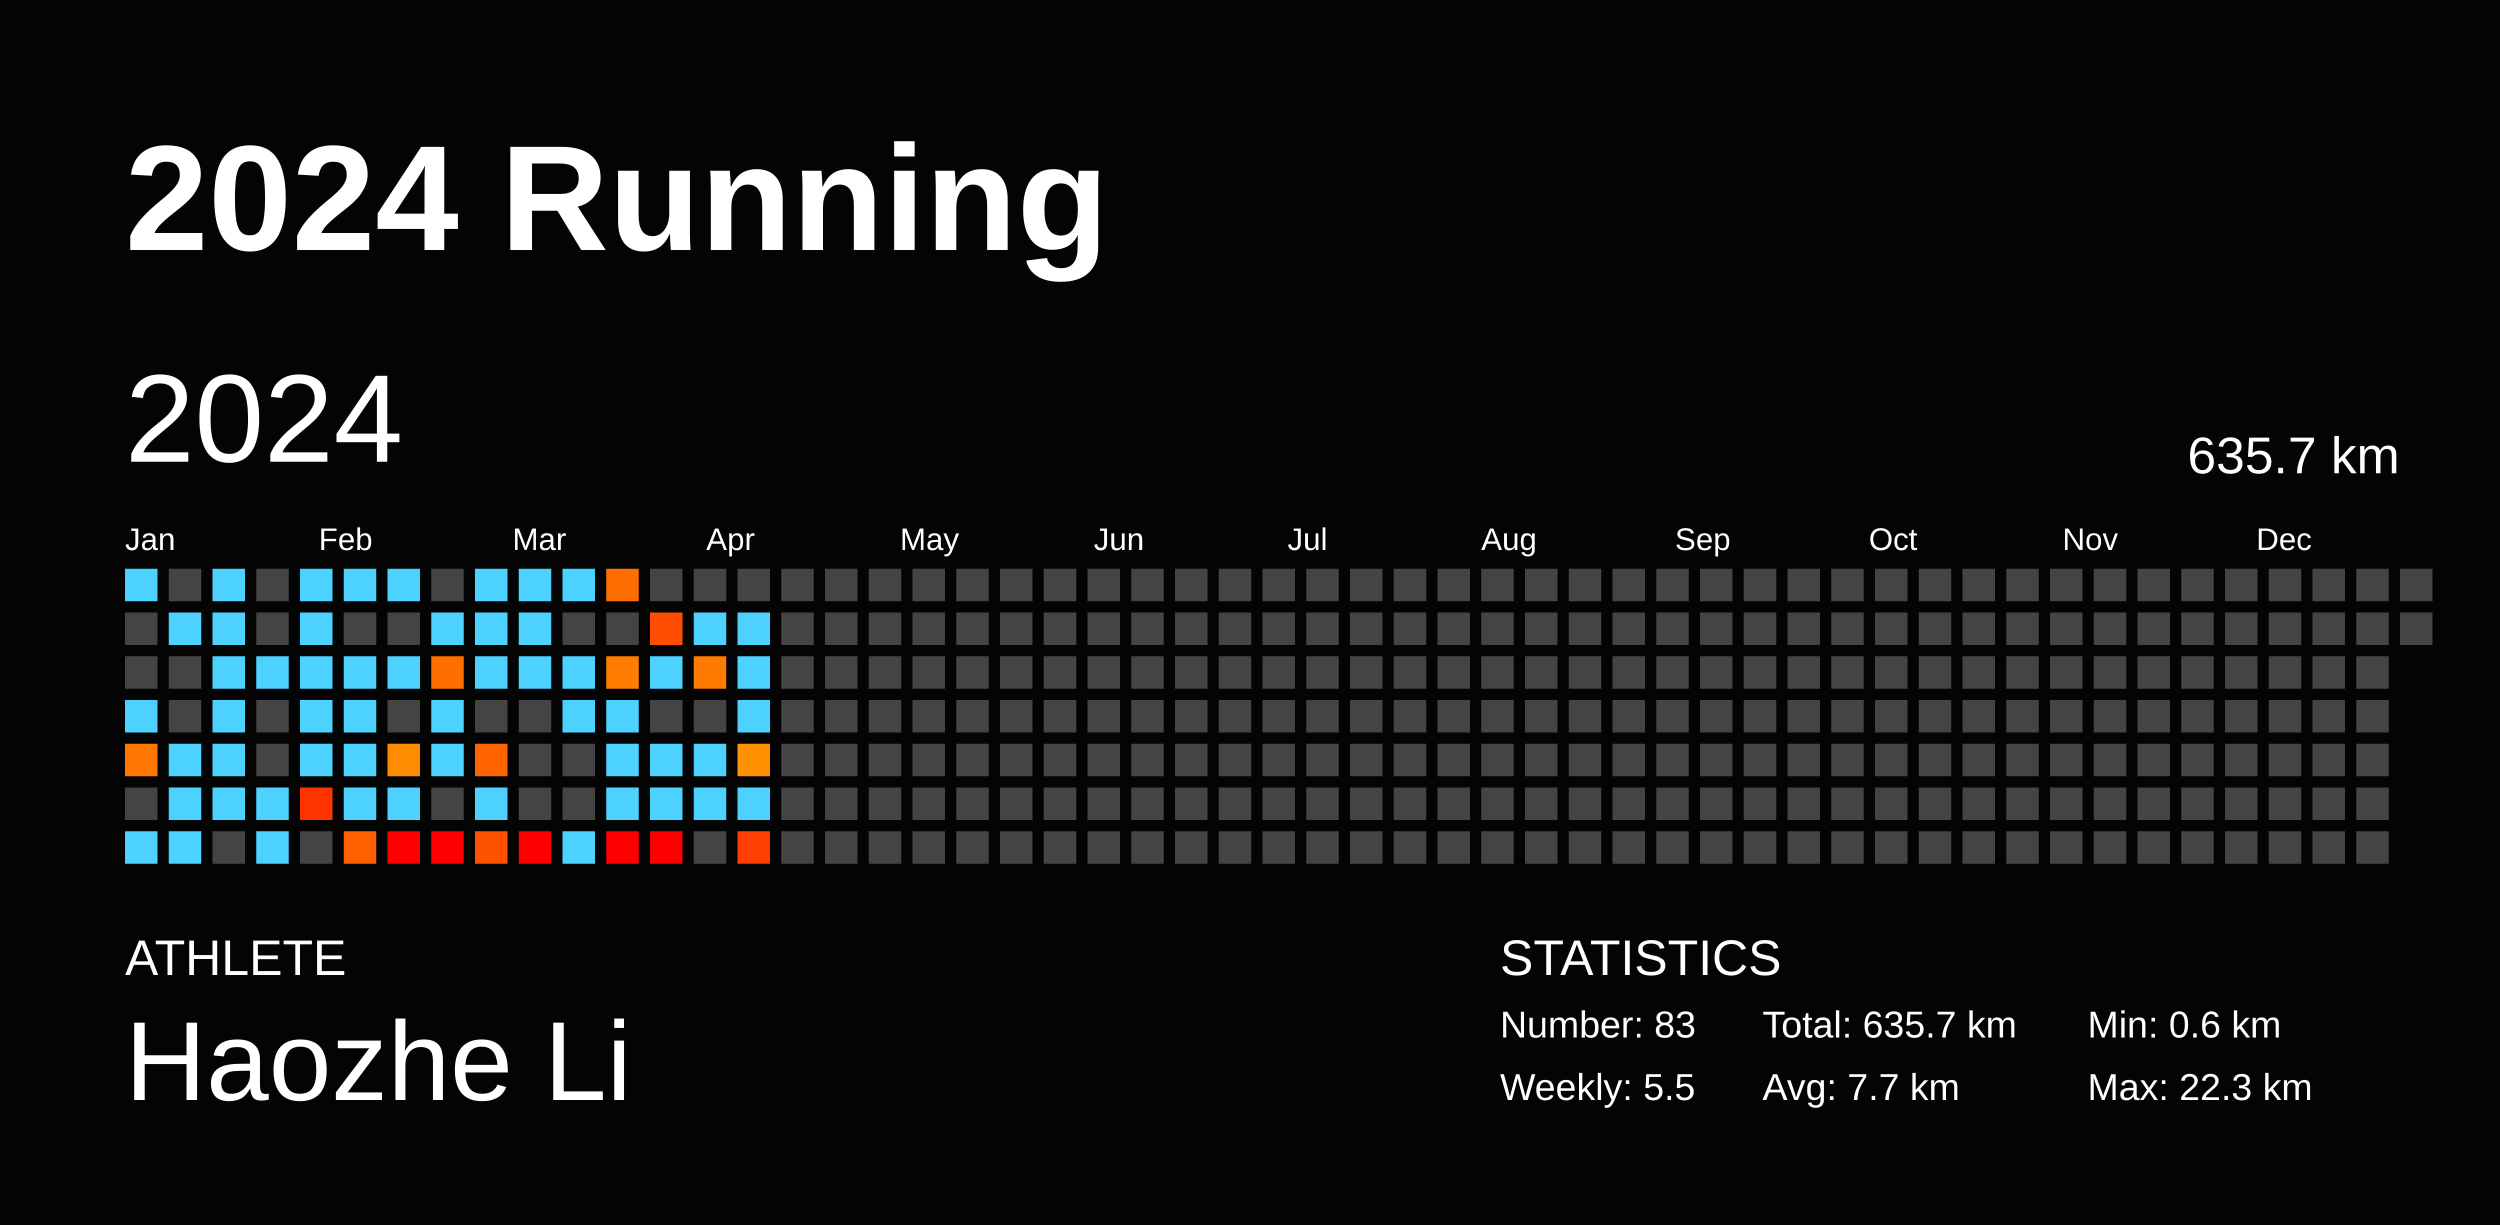
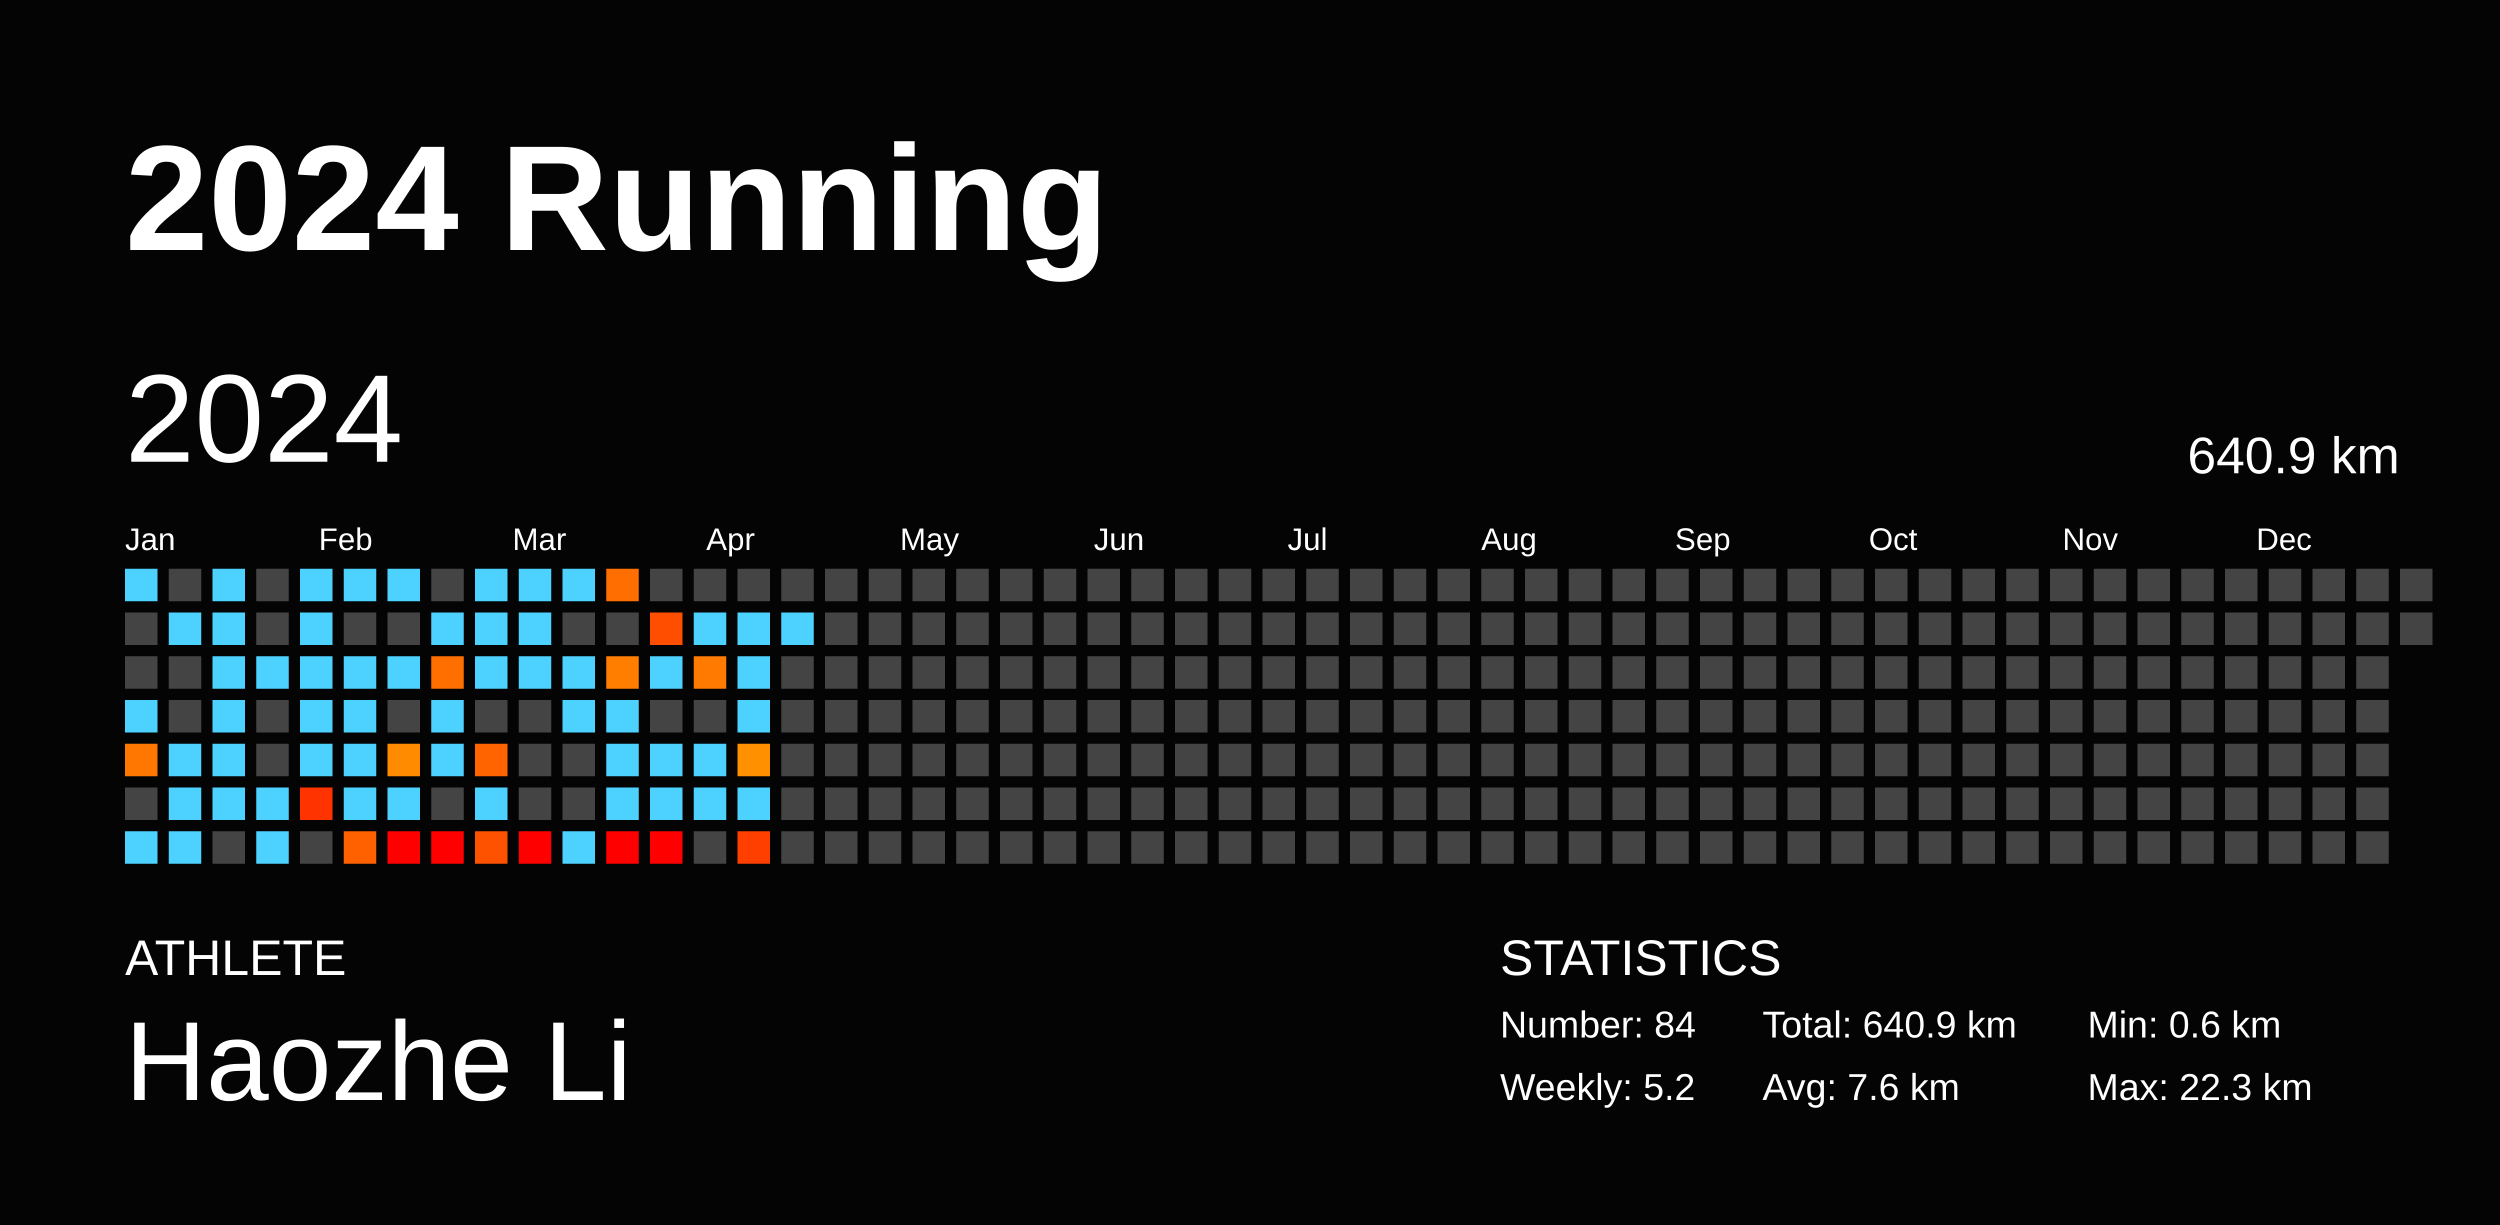
<svg xmlns="http://www.w3.org/2000/svg" baseProfile="full" height="98mm" version="1.1" viewBox="0,0,200,98" width="200mm">
  <defs />
  <rect fill="#040404" height="98" width="200" x="0" y="0" />
  <text fill="#FFFFFF" style="font-size:12px; font-family:Arial; font-weight:bold;" x="10" y="20">2024 Running</text>
  <text fill="#FFFFFF" style="font-size:4px; font-family:Arial" x="10" y="78">ATHLETE</text>
  <text fill="#FFFFFF" style="font-size:9px; font-family:Arial" x="10" y="88">Haozhe Li</text>
  <text fill="#FFFFFF" style="font-size:4px; font-family:Arial" x="120" y="78">STATISTICS</text>
-   <text fill="#FFFFFF" style="font-size:3px; font-family:Arial" x="120" y="83">Number: 83</text>
-   <text fill="#FFFFFF" style="font-size:3px; font-family:Arial" x="120" y="88">Weekly: 5.5</text>
-   <text fill="#FFFFFF" style="font-size:3px; font-family:Arial" x="141" y="83">Total: 635.7 km</text>
-   <text fill="#FFFFFF" style="font-size:3px; font-family:Arial" x="141" y="88">Avg: 7.7 km</text>
+   <text fill="#FFFFFF" style="font-size:3px; font-family:Arial" x="120" y="83">Number: 84</text>
+   <text fill="#FFFFFF" style="font-size:3px; font-family:Arial" x="120" y="88">Weekly: 5.2</text>
+   <text fill="#FFFFFF" style="font-size:3px; font-family:Arial" x="141" y="83">Total: 640.9 km</text>
+   <text fill="#FFFFFF" style="font-size:3px; font-family:Arial" x="141" y="88">Avg: 7.6 km</text>
  <text fill="#FFFFFF" style="font-size:3px; font-family:Arial" x="167" y="83">Min: 0.6 km</text>
  <text fill="#FFFFFF" style="font-size:3px; font-family:Arial" x="167" y="88">Max: 22.3 km</text>
  <text dominant-baseline="hanging" fill="#FFFFFF" style="font-size:10.0px; font-family:Arial;" x="10" y="30">2024</text>
-   <text dominant-baseline="hanging" fill="#FFFFFF" style="font-size:4.125px; font-family:Arial;" x="175" y="35">635.7 km</text>
+   <text dominant-baseline="hanging" fill="#FFFFFF" style="font-size:4.125px; font-family:Arial;" x="175" y="35">640.9 km</text>
  <text fill="#FFFFFF" style="font-size:2.5px; font-family:Arial" x="10.0" y="44">Jan</text>
  <text fill="#FFFFFF" style="font-size:2.5px; font-family:Arial" x="25.5" y="44">Feb</text>
  <text fill="#FFFFFF" style="font-size:2.5px; font-family:Arial" x="41.0" y="44">Mar</text>
  <text fill="#FFFFFF" style="font-size:2.5px; font-family:Arial" x="56.5" y="44">Apr</text>
  <text fill="#FFFFFF" style="font-size:2.5px; font-family:Arial" x="72.0" y="44">May</text>
  <text fill="#FFFFFF" style="font-size:2.5px; font-family:Arial" x="87.5" y="44">Jun</text>
  <text fill="#FFFFFF" style="font-size:2.5px; font-family:Arial" x="103.0" y="44">Jul</text>
  <text fill="#FFFFFF" style="font-size:2.5px; font-family:Arial" x="118.5" y="44">Aug</text>
  <text fill="#FFFFFF" style="font-size:2.5px; font-family:Arial" x="134.0" y="44">Sep</text>
  <text fill="#FFFFFF" style="font-size:2.5px; font-family:Arial" x="149.5" y="44">Oct</text>
  <text fill="#FFFFFF" style="font-size:2.5px; font-family:Arial" x="165.0" y="44">Nov</text>
  <text fill="#FFFFFF" style="font-size:2.5px; font-family:Arial" x="180.5" y="44">Dec</text>
  <rect fill="#4dd2ff" height="2.6" width="2.6" x="10.0" y="45.5" />
  <rect fill="#444444" height="2.6" width="2.6" x="10.0" y="49.0" />
  <rect fill="#444444" height="2.6" width="2.6" x="10.0" y="52.5" />
  <rect fill="#4dd2ff" height="2.6" width="2.6" x="10.0" y="56.0" />
  <rect fill="#ff7700" height="2.6" width="2.6" x="10.0" y="59.5" />
  <rect fill="#444444" height="2.6" width="2.6" x="10.0" y="63.0" />
  <rect fill="#4dd2ff" height="2.6" width="2.6" x="10.0" y="66.5" />
  <rect fill="#444444" height="2.6" width="2.6" x="13.5" y="45.5" />
  <rect fill="#4dd2ff" height="2.6" width="2.6" x="13.5" y="49.0" />
  <rect fill="#444444" height="2.6" width="2.6" x="13.5" y="52.5" />
  <rect fill="#444444" height="2.6" width="2.6" x="13.5" y="56.0" />
  <rect fill="#4dd2ff" height="2.6" width="2.6" x="13.5" y="59.5" />
  <rect fill="#4dd2ff" height="2.6" width="2.6" x="13.5" y="63.0" />
  <rect fill="#4dd2ff" height="2.6" width="2.6" x="13.5" y="66.5" />
  <rect fill="#4dd2ff" height="2.6" width="2.6" x="17.0" y="45.5" />
  <rect fill="#4dd2ff" height="2.6" width="2.6" x="17.0" y="49.0" />
  <rect fill="#4dd2ff" height="2.6" width="2.6" x="17.0" y="52.5" />
  <rect fill="#4dd2ff" height="2.6" width="2.6" x="17.0" y="56.0" />
  <rect fill="#4dd2ff" height="2.6" width="2.6" x="17.0" y="59.5" />
  <rect fill="#4dd2ff" height="2.6" width="2.6" x="17.0" y="63.0" />
  <rect fill="#444444" height="2.6" width="2.6" x="17.0" y="66.5" />
  <rect fill="#444444" height="2.6" width="2.6" x="20.5" y="45.5" />
  <rect fill="#444444" height="2.6" width="2.6" x="20.5" y="49.0" />
  <rect fill="#4dd2ff" height="2.6" width="2.6" x="20.5" y="52.5" />
  <rect fill="#444444" height="2.6" width="2.6" x="20.5" y="56.0" />
  <rect fill="#444444" height="2.6" width="2.6" x="20.5" y="59.5" />
  <rect fill="#4dd2ff" height="2.6" width="2.6" x="20.5" y="63.0" />
  <rect fill="#4dd2ff" height="2.6" width="2.6" x="20.5" y="66.5" />
  <rect fill="#4dd2ff" height="2.6" width="2.6" x="24.0" y="45.5" />
  <rect fill="#4dd2ff" height="2.6" width="2.6" x="24.0" y="49.0" />
  <rect fill="#4dd2ff" height="2.6" width="2.6" x="24.0" y="52.5" />
  <rect fill="#4dd2ff" height="2.6" width="2.6" x="24.0" y="56.0" />
  <rect fill="#4dd2ff" height="2.6" width="2.6" x="24.0" y="59.5" />
  <rect fill="#ff3300" height="2.6" width="2.6" x="24.0" y="63.0" />
  <rect fill="#444444" height="2.6" width="2.6" x="24.0" y="66.5" />
  <rect fill="#4dd2ff" height="2.6" width="2.6" x="27.5" y="45.5" />
  <rect fill="#444444" height="2.6" width="2.6" x="27.5" y="49.0" />
  <rect fill="#4dd2ff" height="2.6" width="2.6" x="27.5" y="52.5" />
  <rect fill="#4dd2ff" height="2.6" width="2.6" x="27.5" y="56.0" />
  <rect fill="#4dd2ff" height="2.6" width="2.6" x="27.5" y="59.5" />
  <rect fill="#4dd2ff" height="2.6" width="2.6" x="27.5" y="63.0" />
  <rect fill="#ff6100" height="2.6" width="2.6" x="27.5" y="66.5" />
  <rect fill="#4dd2ff" height="2.6" width="2.6" x="31.0" y="45.5" />
  <rect fill="#444444" height="2.6" width="2.6" x="31.0" y="49.0" />
  <rect fill="#4dd2ff" height="2.6" width="2.6" x="31.0" y="52.5" />
  <rect fill="#444444" height="2.6" width="2.6" x="31.0" y="56.0" />
  <rect fill="#ff8c00" height="2.6" width="2.6" x="31.0" y="59.5" />
  <rect fill="#4dd2ff" height="2.6" width="2.6" x="31.0" y="63.0" />
  <rect fill="red" height="2.6" width="2.6" x="31.0" y="66.5" />
  <rect fill="#444444" height="2.6" width="2.6" x="34.5" y="45.5" />
  <rect fill="#4dd2ff" height="2.6" width="2.6" x="34.5" y="49.0" />
  <rect fill="#ff6f00" height="2.6" width="2.6" x="34.5" y="52.5" />
  <rect fill="#4dd2ff" height="2.6" width="2.6" x="34.5" y="56.0" />
  <rect fill="#4dd2ff" height="2.6" width="2.6" x="34.5" y="59.5" />
  <rect fill="#444444" height="2.6" width="2.6" x="34.5" y="63.0" />
  <rect fill="red" height="2.6" width="2.6" x="34.5" y="66.5" />
  <rect fill="#4dd2ff" height="2.6" width="2.6" x="38.0" y="45.5" />
  <rect fill="#4dd2ff" height="2.6" width="2.6" x="38.0" y="49.0" />
  <rect fill="#4dd2ff" height="2.6" width="2.6" x="38.0" y="52.5" />
  <rect fill="#444444" height="2.6" width="2.6" x="38.0" y="56.0" />
  <rect fill="#ff6400" height="2.6" width="2.6" x="38.0" y="59.5" />
  <rect fill="#4dd2ff" height="2.6" width="2.6" x="38.0" y="63.0" />
  <rect fill="#ff5200" height="2.6" width="2.6" x="38.0" y="66.5" />
  <rect fill="#4dd2ff" height="2.6" width="2.6" x="41.5" y="45.5" />
  <rect fill="#4dd2ff" height="2.6" width="2.6" x="41.5" y="49.0" />
  <rect fill="#4dd2ff" height="2.6" width="2.6" x="41.5" y="52.5" />
  <rect fill="#444444" height="2.6" width="2.6" x="41.5" y="56.0" />
  <rect fill="#444444" height="2.6" width="2.6" x="41.5" y="59.5" />
  <rect fill="#444444" height="2.6" width="2.6" x="41.5" y="63.0" />
  <rect fill="red" height="2.6" width="2.6" x="41.5" y="66.5" />
  <rect fill="#4dd2ff" height="2.6" width="2.6" x="45.0" y="45.5" />
  <rect fill="#444444" height="2.6" width="2.6" x="45.0" y="49.0" />
  <rect fill="#4dd2ff" height="2.6" width="2.6" x="45.0" y="52.5" />
  <rect fill="#4dd2ff" height="2.6" width="2.6" x="45.0" y="56.0" />
  <rect fill="#444444" height="2.6" width="2.6" x="45.0" y="59.5" />
  <rect fill="#444444" height="2.6" width="2.6" x="45.0" y="63.0" />
  <rect fill="#4dd2ff" height="2.6" width="2.6" x="45.0" y="66.5" />
  <rect fill="#ff6e00" height="2.6" width="2.6" x="48.5" y="45.5" />
  <rect fill="#444444" height="2.6" width="2.6" x="48.5" y="49.0" />
  <rect fill="#ff7e00" height="2.6" width="2.6" x="48.5" y="52.5" />
  <rect fill="#4dd2ff" height="2.6" width="2.6" x="48.5" y="56.0" />
  <rect fill="#4dd2ff" height="2.6" width="2.6" x="48.5" y="59.5" />
  <rect fill="#4dd2ff" height="2.6" width="2.6" x="48.5" y="63.0" />
  <rect fill="red" height="2.6" width="2.6" x="48.5" y="66.5" />
  <rect fill="#444444" height="2.6" width="2.6" x="52.0" y="45.5" />
  <rect fill="#ff4e00" height="2.6" width="2.6" x="52.0" y="49.0" />
  <rect fill="#4dd2ff" height="2.6" width="2.6" x="52.0" y="52.5" />
  <rect fill="#444444" height="2.6" width="2.6" x="52.0" y="56.0" />
  <rect fill="#4dd2ff" height="2.6" width="2.6" x="52.0" y="59.5" />
  <rect fill="#4dd2ff" height="2.6" width="2.6" x="52.0" y="63.0" />
  <rect fill="red" height="2.6" width="2.6" x="52.0" y="66.5" />
  <rect fill="#444444" height="2.6" width="2.6" x="55.5" y="45.5" />
  <rect fill="#4dd2ff" height="2.6" width="2.6" x="55.5" y="49.0" />
  <rect fill="#ff7a00" height="2.6" width="2.6" x="55.5" y="52.5" />
  <rect fill="#444444" height="2.6" width="2.6" x="55.5" y="56.0" />
  <rect fill="#4dd2ff" height="2.6" width="2.6" x="55.5" y="59.5" />
  <rect fill="#4dd2ff" height="2.6" width="2.6" x="55.5" y="63.0" />
  <rect fill="#444444" height="2.6" width="2.6" x="55.5" y="66.5" />
  <rect fill="#444444" height="2.6" width="2.6" x="59.0" y="45.5" />
  <rect fill="#4dd2ff" height="2.6" width="2.6" x="59.0" y="49.0" />
  <rect fill="#4dd2ff" height="2.6" width="2.6" x="59.0" y="52.5" />
  <rect fill="#4dd2ff" height="2.6" width="2.6" x="59.0" y="56.0" />
  <rect fill="#ff9100" height="2.6" width="2.6" x="59.0" y="59.5" />
  <rect fill="#4dd2ff" height="2.6" width="2.6" x="59.0" y="63.0" />
  <rect fill="#ff3f00" height="2.6" width="2.6" x="59.0" y="66.5" />
  <rect fill="#444444" height="2.6" width="2.6" x="62.5" y="45.5" />
-   <rect fill="#444444" height="2.6" width="2.6" x="62.5" y="49.0" />
+   <rect fill="#4dd2ff" height="2.6" width="2.6" x="62.5" y="49.0" />
  <rect fill="#444444" height="2.6" width="2.6" x="62.5" y="52.5" />
  <rect fill="#444444" height="2.6" width="2.6" x="62.5" y="56.0" />
  <rect fill="#444444" height="2.6" width="2.6" x="62.5" y="59.5" />
  <rect fill="#444444" height="2.6" width="2.6" x="62.5" y="63.0" />
  <rect fill="#444444" height="2.6" width="2.6" x="62.5" y="66.5" />
  <rect fill="#444444" height="2.6" width="2.6" x="66.0" y="45.5" />
  <rect fill="#444444" height="2.6" width="2.6" x="66.0" y="49.0" />
  <rect fill="#444444" height="2.6" width="2.6" x="66.0" y="52.5" />
  <rect fill="#444444" height="2.6" width="2.6" x="66.0" y="56.0" />
  <rect fill="#444444" height="2.6" width="2.6" x="66.0" y="59.5" />
  <rect fill="#444444" height="2.6" width="2.6" x="66.0" y="63.0" />
  <rect fill="#444444" height="2.6" width="2.6" x="66.0" y="66.5" />
  <rect fill="#444444" height="2.6" width="2.6" x="69.5" y="45.5" />
  <rect fill="#444444" height="2.6" width="2.6" x="69.5" y="49.0" />
  <rect fill="#444444" height="2.6" width="2.6" x="69.5" y="52.5" />
  <rect fill="#444444" height="2.6" width="2.6" x="69.5" y="56.0" />
  <rect fill="#444444" height="2.6" width="2.6" x="69.5" y="59.5" />
  <rect fill="#444444" height="2.6" width="2.6" x="69.5" y="63.0" />
  <rect fill="#444444" height="2.6" width="2.6" x="69.5" y="66.5" />
  <rect fill="#444444" height="2.6" width="2.6" x="73.0" y="45.5" />
  <rect fill="#444444" height="2.6" width="2.6" x="73.0" y="49.0" />
  <rect fill="#444444" height="2.6" width="2.6" x="73.0" y="52.5" />
  <rect fill="#444444" height="2.6" width="2.6" x="73.0" y="56.0" />
  <rect fill="#444444" height="2.6" width="2.6" x="73.0" y="59.5" />
  <rect fill="#444444" height="2.6" width="2.6" x="73.0" y="63.0" />
  <rect fill="#444444" height="2.6" width="2.6" x="73.0" y="66.5" />
  <rect fill="#444444" height="2.6" width="2.6" x="76.5" y="45.5" />
  <rect fill="#444444" height="2.6" width="2.6" x="76.5" y="49.0" />
  <rect fill="#444444" height="2.6" width="2.6" x="76.5" y="52.5" />
  <rect fill="#444444" height="2.6" width="2.6" x="76.5" y="56.0" />
  <rect fill="#444444" height="2.6" width="2.6" x="76.5" y="59.5" />
  <rect fill="#444444" height="2.6" width="2.6" x="76.5" y="63.0" />
  <rect fill="#444444" height="2.6" width="2.6" x="76.5" y="66.5" />
  <rect fill="#444444" height="2.6" width="2.6" x="80.0" y="45.5" />
  <rect fill="#444444" height="2.6" width="2.6" x="80.0" y="49.0" />
  <rect fill="#444444" height="2.6" width="2.6" x="80.0" y="52.5" />
  <rect fill="#444444" height="2.6" width="2.6" x="80.0" y="56.0" />
  <rect fill="#444444" height="2.6" width="2.6" x="80.0" y="59.5" />
  <rect fill="#444444" height="2.6" width="2.6" x="80.0" y="63.0" />
  <rect fill="#444444" height="2.6" width="2.6" x="80.0" y="66.5" />
  <rect fill="#444444" height="2.6" width="2.6" x="83.5" y="45.5" />
  <rect fill="#444444" height="2.6" width="2.6" x="83.5" y="49.0" />
  <rect fill="#444444" height="2.6" width="2.6" x="83.5" y="52.5" />
  <rect fill="#444444" height="2.6" width="2.6" x="83.5" y="56.0" />
  <rect fill="#444444" height="2.6" width="2.6" x="83.5" y="59.5" />
  <rect fill="#444444" height="2.6" width="2.6" x="83.5" y="63.0" />
  <rect fill="#444444" height="2.6" width="2.6" x="83.5" y="66.5" />
  <rect fill="#444444" height="2.6" width="2.6" x="87.0" y="45.5" />
  <rect fill="#444444" height="2.6" width="2.6" x="87.0" y="49.0" />
  <rect fill="#444444" height="2.6" width="2.6" x="87.0" y="52.5" />
  <rect fill="#444444" height="2.6" width="2.6" x="87.0" y="56.0" />
  <rect fill="#444444" height="2.6" width="2.6" x="87.0" y="59.5" />
  <rect fill="#444444" height="2.6" width="2.6" x="87.0" y="63.0" />
  <rect fill="#444444" height="2.6" width="2.6" x="87.0" y="66.5" />
  <rect fill="#444444" height="2.6" width="2.6" x="90.5" y="45.5" />
  <rect fill="#444444" height="2.6" width="2.6" x="90.5" y="49.0" />
  <rect fill="#444444" height="2.6" width="2.6" x="90.5" y="52.5" />
  <rect fill="#444444" height="2.6" width="2.6" x="90.5" y="56.0" />
  <rect fill="#444444" height="2.6" width="2.6" x="90.5" y="59.5" />
  <rect fill="#444444" height="2.6" width="2.6" x="90.5" y="63.0" />
  <rect fill="#444444" height="2.6" width="2.6" x="90.5" y="66.5" />
  <rect fill="#444444" height="2.6" width="2.6" x="94.0" y="45.5" />
  <rect fill="#444444" height="2.6" width="2.6" x="94.0" y="49.0" />
  <rect fill="#444444" height="2.6" width="2.6" x="94.0" y="52.5" />
  <rect fill="#444444" height="2.6" width="2.6" x="94.0" y="56.0" />
  <rect fill="#444444" height="2.6" width="2.6" x="94.0" y="59.5" />
  <rect fill="#444444" height="2.6" width="2.6" x="94.0" y="63.0" />
  <rect fill="#444444" height="2.6" width="2.6" x="94.0" y="66.5" />
  <rect fill="#444444" height="2.6" width="2.6" x="97.5" y="45.5" />
  <rect fill="#444444" height="2.6" width="2.6" x="97.5" y="49.0" />
  <rect fill="#444444" height="2.6" width="2.6" x="97.5" y="52.5" />
  <rect fill="#444444" height="2.6" width="2.6" x="97.5" y="56.0" />
  <rect fill="#444444" height="2.6" width="2.6" x="97.5" y="59.5" />
  <rect fill="#444444" height="2.6" width="2.6" x="97.5" y="63.0" />
  <rect fill="#444444" height="2.6" width="2.6" x="97.5" y="66.5" />
  <rect fill="#444444" height="2.6" width="2.6" x="101.0" y="45.5" />
  <rect fill="#444444" height="2.6" width="2.6" x="101.0" y="49.0" />
  <rect fill="#444444" height="2.6" width="2.6" x="101.0" y="52.5" />
  <rect fill="#444444" height="2.6" width="2.6" x="101.0" y="56.0" />
  <rect fill="#444444" height="2.6" width="2.6" x="101.0" y="59.5" />
  <rect fill="#444444" height="2.6" width="2.6" x="101.0" y="63.0" />
  <rect fill="#444444" height="2.6" width="2.6" x="101.0" y="66.5" />
  <rect fill="#444444" height="2.6" width="2.6" x="104.5" y="45.5" />
  <rect fill="#444444" height="2.6" width="2.6" x="104.5" y="49.0" />
  <rect fill="#444444" height="2.6" width="2.6" x="104.5" y="52.5" />
  <rect fill="#444444" height="2.6" width="2.6" x="104.5" y="56.0" />
  <rect fill="#444444" height="2.6" width="2.6" x="104.5" y="59.5" />
  <rect fill="#444444" height="2.6" width="2.6" x="104.5" y="63.0" />
  <rect fill="#444444" height="2.6" width="2.6" x="104.5" y="66.5" />
  <rect fill="#444444" height="2.6" width="2.6" x="108.0" y="45.5" />
  <rect fill="#444444" height="2.6" width="2.6" x="108.0" y="49.0" />
  <rect fill="#444444" height="2.6" width="2.6" x="108.0" y="52.5" />
  <rect fill="#444444" height="2.6" width="2.6" x="108.0" y="56.0" />
  <rect fill="#444444" height="2.6" width="2.6" x="108.0" y="59.5" />
  <rect fill="#444444" height="2.6" width="2.6" x="108.0" y="63.0" />
  <rect fill="#444444" height="2.6" width="2.6" x="108.0" y="66.5" />
  <rect fill="#444444" height="2.6" width="2.6" x="111.5" y="45.5" />
  <rect fill="#444444" height="2.6" width="2.6" x="111.5" y="49.0" />
  <rect fill="#444444" height="2.6" width="2.6" x="111.5" y="52.5" />
  <rect fill="#444444" height="2.6" width="2.6" x="111.5" y="56.0" />
  <rect fill="#444444" height="2.6" width="2.6" x="111.5" y="59.5" />
  <rect fill="#444444" height="2.6" width="2.6" x="111.5" y="63.0" />
  <rect fill="#444444" height="2.6" width="2.6" x="111.5" y="66.5" />
  <rect fill="#444444" height="2.6" width="2.6" x="115.0" y="45.5" />
  <rect fill="#444444" height="2.6" width="2.6" x="115.0" y="49.0" />
  <rect fill="#444444" height="2.6" width="2.6" x="115.0" y="52.5" />
  <rect fill="#444444" height="2.6" width="2.6" x="115.0" y="56.0" />
  <rect fill="#444444" height="2.6" width="2.6" x="115.0" y="59.5" />
  <rect fill="#444444" height="2.6" width="2.6" x="115.0" y="63.0" />
  <rect fill="#444444" height="2.6" width="2.6" x="115.0" y="66.5" />
  <rect fill="#444444" height="2.6" width="2.6" x="118.5" y="45.5" />
  <rect fill="#444444" height="2.6" width="2.6" x="118.5" y="49.0" />
  <rect fill="#444444" height="2.6" width="2.6" x="118.5" y="52.5" />
  <rect fill="#444444" height="2.6" width="2.6" x="118.5" y="56.0" />
  <rect fill="#444444" height="2.6" width="2.6" x="118.5" y="59.5" />
  <rect fill="#444444" height="2.6" width="2.6" x="118.5" y="63.0" />
  <rect fill="#444444" height="2.6" width="2.6" x="118.5" y="66.5" />
  <rect fill="#444444" height="2.6" width="2.6" x="122.0" y="45.5" />
  <rect fill="#444444" height="2.6" width="2.6" x="122.0" y="49.0" />
  <rect fill="#444444" height="2.6" width="2.6" x="122.0" y="52.5" />
  <rect fill="#444444" height="2.6" width="2.6" x="122.0" y="56.0" />
  <rect fill="#444444" height="2.6" width="2.6" x="122.0" y="59.5" />
  <rect fill="#444444" height="2.6" width="2.6" x="122.0" y="63.0" />
  <rect fill="#444444" height="2.6" width="2.6" x="122.0" y="66.5" />
  <rect fill="#444444" height="2.6" width="2.6" x="125.5" y="45.5" />
  <rect fill="#444444" height="2.6" width="2.6" x="125.5" y="49.0" />
  <rect fill="#444444" height="2.6" width="2.6" x="125.5" y="52.5" />
  <rect fill="#444444" height="2.6" width="2.6" x="125.5" y="56.0" />
  <rect fill="#444444" height="2.6" width="2.6" x="125.5" y="59.5" />
  <rect fill="#444444" height="2.6" width="2.6" x="125.5" y="63.0" />
  <rect fill="#444444" height="2.6" width="2.6" x="125.5" y="66.5" />
  <rect fill="#444444" height="2.6" width="2.6" x="129.0" y="45.5" />
  <rect fill="#444444" height="2.6" width="2.6" x="129.0" y="49.0" />
  <rect fill="#444444" height="2.6" width="2.6" x="129.0" y="52.5" />
  <rect fill="#444444" height="2.6" width="2.6" x="129.0" y="56.0" />
  <rect fill="#444444" height="2.6" width="2.6" x="129.0" y="59.5" />
  <rect fill="#444444" height="2.6" width="2.6" x="129.0" y="63.0" />
  <rect fill="#444444" height="2.6" width="2.6" x="129.0" y="66.5" />
  <rect fill="#444444" height="2.6" width="2.6" x="132.5" y="45.5" />
  <rect fill="#444444" height="2.6" width="2.6" x="132.5" y="49.0" />
  <rect fill="#444444" height="2.6" width="2.6" x="132.5" y="52.5" />
  <rect fill="#444444" height="2.6" width="2.6" x="132.5" y="56.0" />
  <rect fill="#444444" height="2.6" width="2.6" x="132.5" y="59.5" />
  <rect fill="#444444" height="2.6" width="2.6" x="132.5" y="63.0" />
  <rect fill="#444444" height="2.6" width="2.6" x="132.5" y="66.5" />
  <rect fill="#444444" height="2.6" width="2.6" x="136.0" y="45.5" />
  <rect fill="#444444" height="2.6" width="2.6" x="136.0" y="49.0" />
  <rect fill="#444444" height="2.6" width="2.6" x="136.0" y="52.5" />
  <rect fill="#444444" height="2.6" width="2.6" x="136.0" y="56.0" />
  <rect fill="#444444" height="2.6" width="2.6" x="136.0" y="59.5" />
  <rect fill="#444444" height="2.6" width="2.6" x="136.0" y="63.0" />
  <rect fill="#444444" height="2.6" width="2.6" x="136.0" y="66.5" />
  <rect fill="#444444" height="2.6" width="2.6" x="139.5" y="45.5" />
  <rect fill="#444444" height="2.6" width="2.6" x="139.5" y="49.0" />
  <rect fill="#444444" height="2.6" width="2.6" x="139.5" y="52.5" />
  <rect fill="#444444" height="2.6" width="2.6" x="139.5" y="56.0" />
  <rect fill="#444444" height="2.6" width="2.6" x="139.5" y="59.5" />
  <rect fill="#444444" height="2.6" width="2.6" x="139.5" y="63.0" />
  <rect fill="#444444" height="2.6" width="2.6" x="139.5" y="66.5" />
  <rect fill="#444444" height="2.6" width="2.6" x="143.0" y="45.5" />
  <rect fill="#444444" height="2.6" width="2.6" x="143.0" y="49.0" />
  <rect fill="#444444" height="2.6" width="2.6" x="143.0" y="52.5" />
  <rect fill="#444444" height="2.6" width="2.6" x="143.0" y="56.0" />
  <rect fill="#444444" height="2.6" width="2.6" x="143.0" y="59.5" />
  <rect fill="#444444" height="2.6" width="2.6" x="143.0" y="63.0" />
  <rect fill="#444444" height="2.6" width="2.6" x="143.0" y="66.5" />
  <rect fill="#444444" height="2.6" width="2.6" x="146.5" y="45.5" />
  <rect fill="#444444" height="2.6" width="2.6" x="146.5" y="49.0" />
  <rect fill="#444444" height="2.6" width="2.6" x="146.5" y="52.5" />
  <rect fill="#444444" height="2.6" width="2.6" x="146.5" y="56.0" />
  <rect fill="#444444" height="2.6" width="2.6" x="146.5" y="59.5" />
  <rect fill="#444444" height="2.6" width="2.6" x="146.5" y="63.0" />
  <rect fill="#444444" height="2.6" width="2.6" x="146.5" y="66.5" />
  <rect fill="#444444" height="2.6" width="2.6" x="150.0" y="45.5" />
  <rect fill="#444444" height="2.6" width="2.6" x="150.0" y="49.0" />
  <rect fill="#444444" height="2.6" width="2.6" x="150.0" y="52.5" />
  <rect fill="#444444" height="2.6" width="2.6" x="150.0" y="56.0" />
  <rect fill="#444444" height="2.6" width="2.6" x="150.0" y="59.5" />
  <rect fill="#444444" height="2.6" width="2.6" x="150.0" y="63.0" />
  <rect fill="#444444" height="2.6" width="2.6" x="150.0" y="66.5" />
  <rect fill="#444444" height="2.6" width="2.6" x="153.5" y="45.5" />
  <rect fill="#444444" height="2.6" width="2.6" x="153.5" y="49.0" />
  <rect fill="#444444" height="2.6" width="2.6" x="153.5" y="52.5" />
  <rect fill="#444444" height="2.6" width="2.6" x="153.5" y="56.0" />
  <rect fill="#444444" height="2.6" width="2.6" x="153.5" y="59.5" />
  <rect fill="#444444" height="2.6" width="2.6" x="153.5" y="63.0" />
  <rect fill="#444444" height="2.6" width="2.6" x="153.5" y="66.5" />
  <rect fill="#444444" height="2.6" width="2.6" x="157.0" y="45.5" />
  <rect fill="#444444" height="2.6" width="2.6" x="157.0" y="49.0" />
  <rect fill="#444444" height="2.6" width="2.6" x="157.0" y="52.5" />
  <rect fill="#444444" height="2.6" width="2.6" x="157.0" y="56.0" />
  <rect fill="#444444" height="2.6" width="2.6" x="157.0" y="59.5" />
  <rect fill="#444444" height="2.6" width="2.6" x="157.0" y="63.0" />
  <rect fill="#444444" height="2.6" width="2.6" x="157.0" y="66.5" />
  <rect fill="#444444" height="2.6" width="2.6" x="160.5" y="45.5" />
  <rect fill="#444444" height="2.6" width="2.6" x="160.5" y="49.0" />
  <rect fill="#444444" height="2.6" width="2.6" x="160.5" y="52.5" />
  <rect fill="#444444" height="2.6" width="2.6" x="160.5" y="56.0" />
  <rect fill="#444444" height="2.6" width="2.6" x="160.5" y="59.5" />
  <rect fill="#444444" height="2.6" width="2.6" x="160.5" y="63.0" />
  <rect fill="#444444" height="2.6" width="2.6" x="160.5" y="66.5" />
  <rect fill="#444444" height="2.6" width="2.6" x="164.0" y="45.5" />
  <rect fill="#444444" height="2.6" width="2.6" x="164.0" y="49.0" />
  <rect fill="#444444" height="2.6" width="2.6" x="164.0" y="52.5" />
  <rect fill="#444444" height="2.6" width="2.6" x="164.0" y="56.0" />
  <rect fill="#444444" height="2.6" width="2.6" x="164.0" y="59.5" />
  <rect fill="#444444" height="2.6" width="2.6" x="164.0" y="63.0" />
  <rect fill="#444444" height="2.6" width="2.6" x="164.0" y="66.5" />
  <rect fill="#444444" height="2.6" width="2.6" x="167.5" y="45.5" />
  <rect fill="#444444" height="2.6" width="2.6" x="167.5" y="49.0" />
  <rect fill="#444444" height="2.6" width="2.6" x="167.5" y="52.5" />
  <rect fill="#444444" height="2.6" width="2.6" x="167.5" y="56.0" />
  <rect fill="#444444" height="2.6" width="2.6" x="167.5" y="59.5" />
  <rect fill="#444444" height="2.6" width="2.6" x="167.5" y="63.0" />
  <rect fill="#444444" height="2.6" width="2.6" x="167.5" y="66.5" />
  <rect fill="#444444" height="2.6" width="2.6" x="171.0" y="45.5" />
  <rect fill="#444444" height="2.6" width="2.6" x="171.0" y="49.0" />
  <rect fill="#444444" height="2.6" width="2.6" x="171.0" y="52.5" />
  <rect fill="#444444" height="2.6" width="2.6" x="171.0" y="56.0" />
  <rect fill="#444444" height="2.6" width="2.6" x="171.0" y="59.5" />
  <rect fill="#444444" height="2.6" width="2.6" x="171.0" y="63.0" />
  <rect fill="#444444" height="2.6" width="2.6" x="171.0" y="66.5" />
  <rect fill="#444444" height="2.6" width="2.6" x="174.5" y="45.5" />
  <rect fill="#444444" height="2.6" width="2.6" x="174.5" y="49.0" />
  <rect fill="#444444" height="2.6" width="2.6" x="174.5" y="52.5" />
  <rect fill="#444444" height="2.6" width="2.6" x="174.5" y="56.0" />
  <rect fill="#444444" height="2.6" width="2.6" x="174.5" y="59.5" />
  <rect fill="#444444" height="2.6" width="2.6" x="174.5" y="63.0" />
  <rect fill="#444444" height="2.6" width="2.6" x="174.5" y="66.5" />
  <rect fill="#444444" height="2.6" width="2.6" x="178.0" y="45.5" />
  <rect fill="#444444" height="2.6" width="2.6" x="178.0" y="49.0" />
  <rect fill="#444444" height="2.6" width="2.6" x="178.0" y="52.5" />
  <rect fill="#444444" height="2.6" width="2.6" x="178.0" y="56.0" />
  <rect fill="#444444" height="2.6" width="2.6" x="178.0" y="59.5" />
  <rect fill="#444444" height="2.6" width="2.6" x="178.0" y="63.0" />
  <rect fill="#444444" height="2.6" width="2.6" x="178.0" y="66.5" />
  <rect fill="#444444" height="2.6" width="2.6" x="181.5" y="45.5" />
  <rect fill="#444444" height="2.6" width="2.6" x="181.5" y="49.0" />
  <rect fill="#444444" height="2.6" width="2.6" x="181.5" y="52.5" />
  <rect fill="#444444" height="2.6" width="2.6" x="181.5" y="56.0" />
  <rect fill="#444444" height="2.6" width="2.6" x="181.5" y="59.5" />
  <rect fill="#444444" height="2.6" width="2.6" x="181.5" y="63.0" />
  <rect fill="#444444" height="2.6" width="2.6" x="181.5" y="66.5" />
  <rect fill="#444444" height="2.6" width="2.6" x="185.0" y="45.5" />
  <rect fill="#444444" height="2.6" width="2.6" x="185.0" y="49.0" />
  <rect fill="#444444" height="2.6" width="2.6" x="185.0" y="52.5" />
  <rect fill="#444444" height="2.6" width="2.6" x="185.0" y="56.0" />
  <rect fill="#444444" height="2.6" width="2.6" x="185.0" y="59.5" />
  <rect fill="#444444" height="2.6" width="2.6" x="185.0" y="63.0" />
  <rect fill="#444444" height="2.6" width="2.6" x="185.0" y="66.5" />
  <rect fill="#444444" height="2.6" width="2.6" x="188.5" y="45.5" />
  <rect fill="#444444" height="2.6" width="2.6" x="188.5" y="49.0" />
  <rect fill="#444444" height="2.6" width="2.6" x="188.5" y="52.5" />
  <rect fill="#444444" height="2.6" width="2.6" x="188.5" y="56.0" />
  <rect fill="#444444" height="2.6" width="2.6" x="188.5" y="59.5" />
  <rect fill="#444444" height="2.6" width="2.6" x="188.5" y="63.0" />
  <rect fill="#444444" height="2.6" width="2.6" x="188.5" y="66.5" />
  <rect fill="#444444" height="2.6" width="2.6" x="192.0" y="45.5" />
  <rect fill="#444444" height="2.6" width="2.6" x="192.0" y="49.0" />
</svg>
